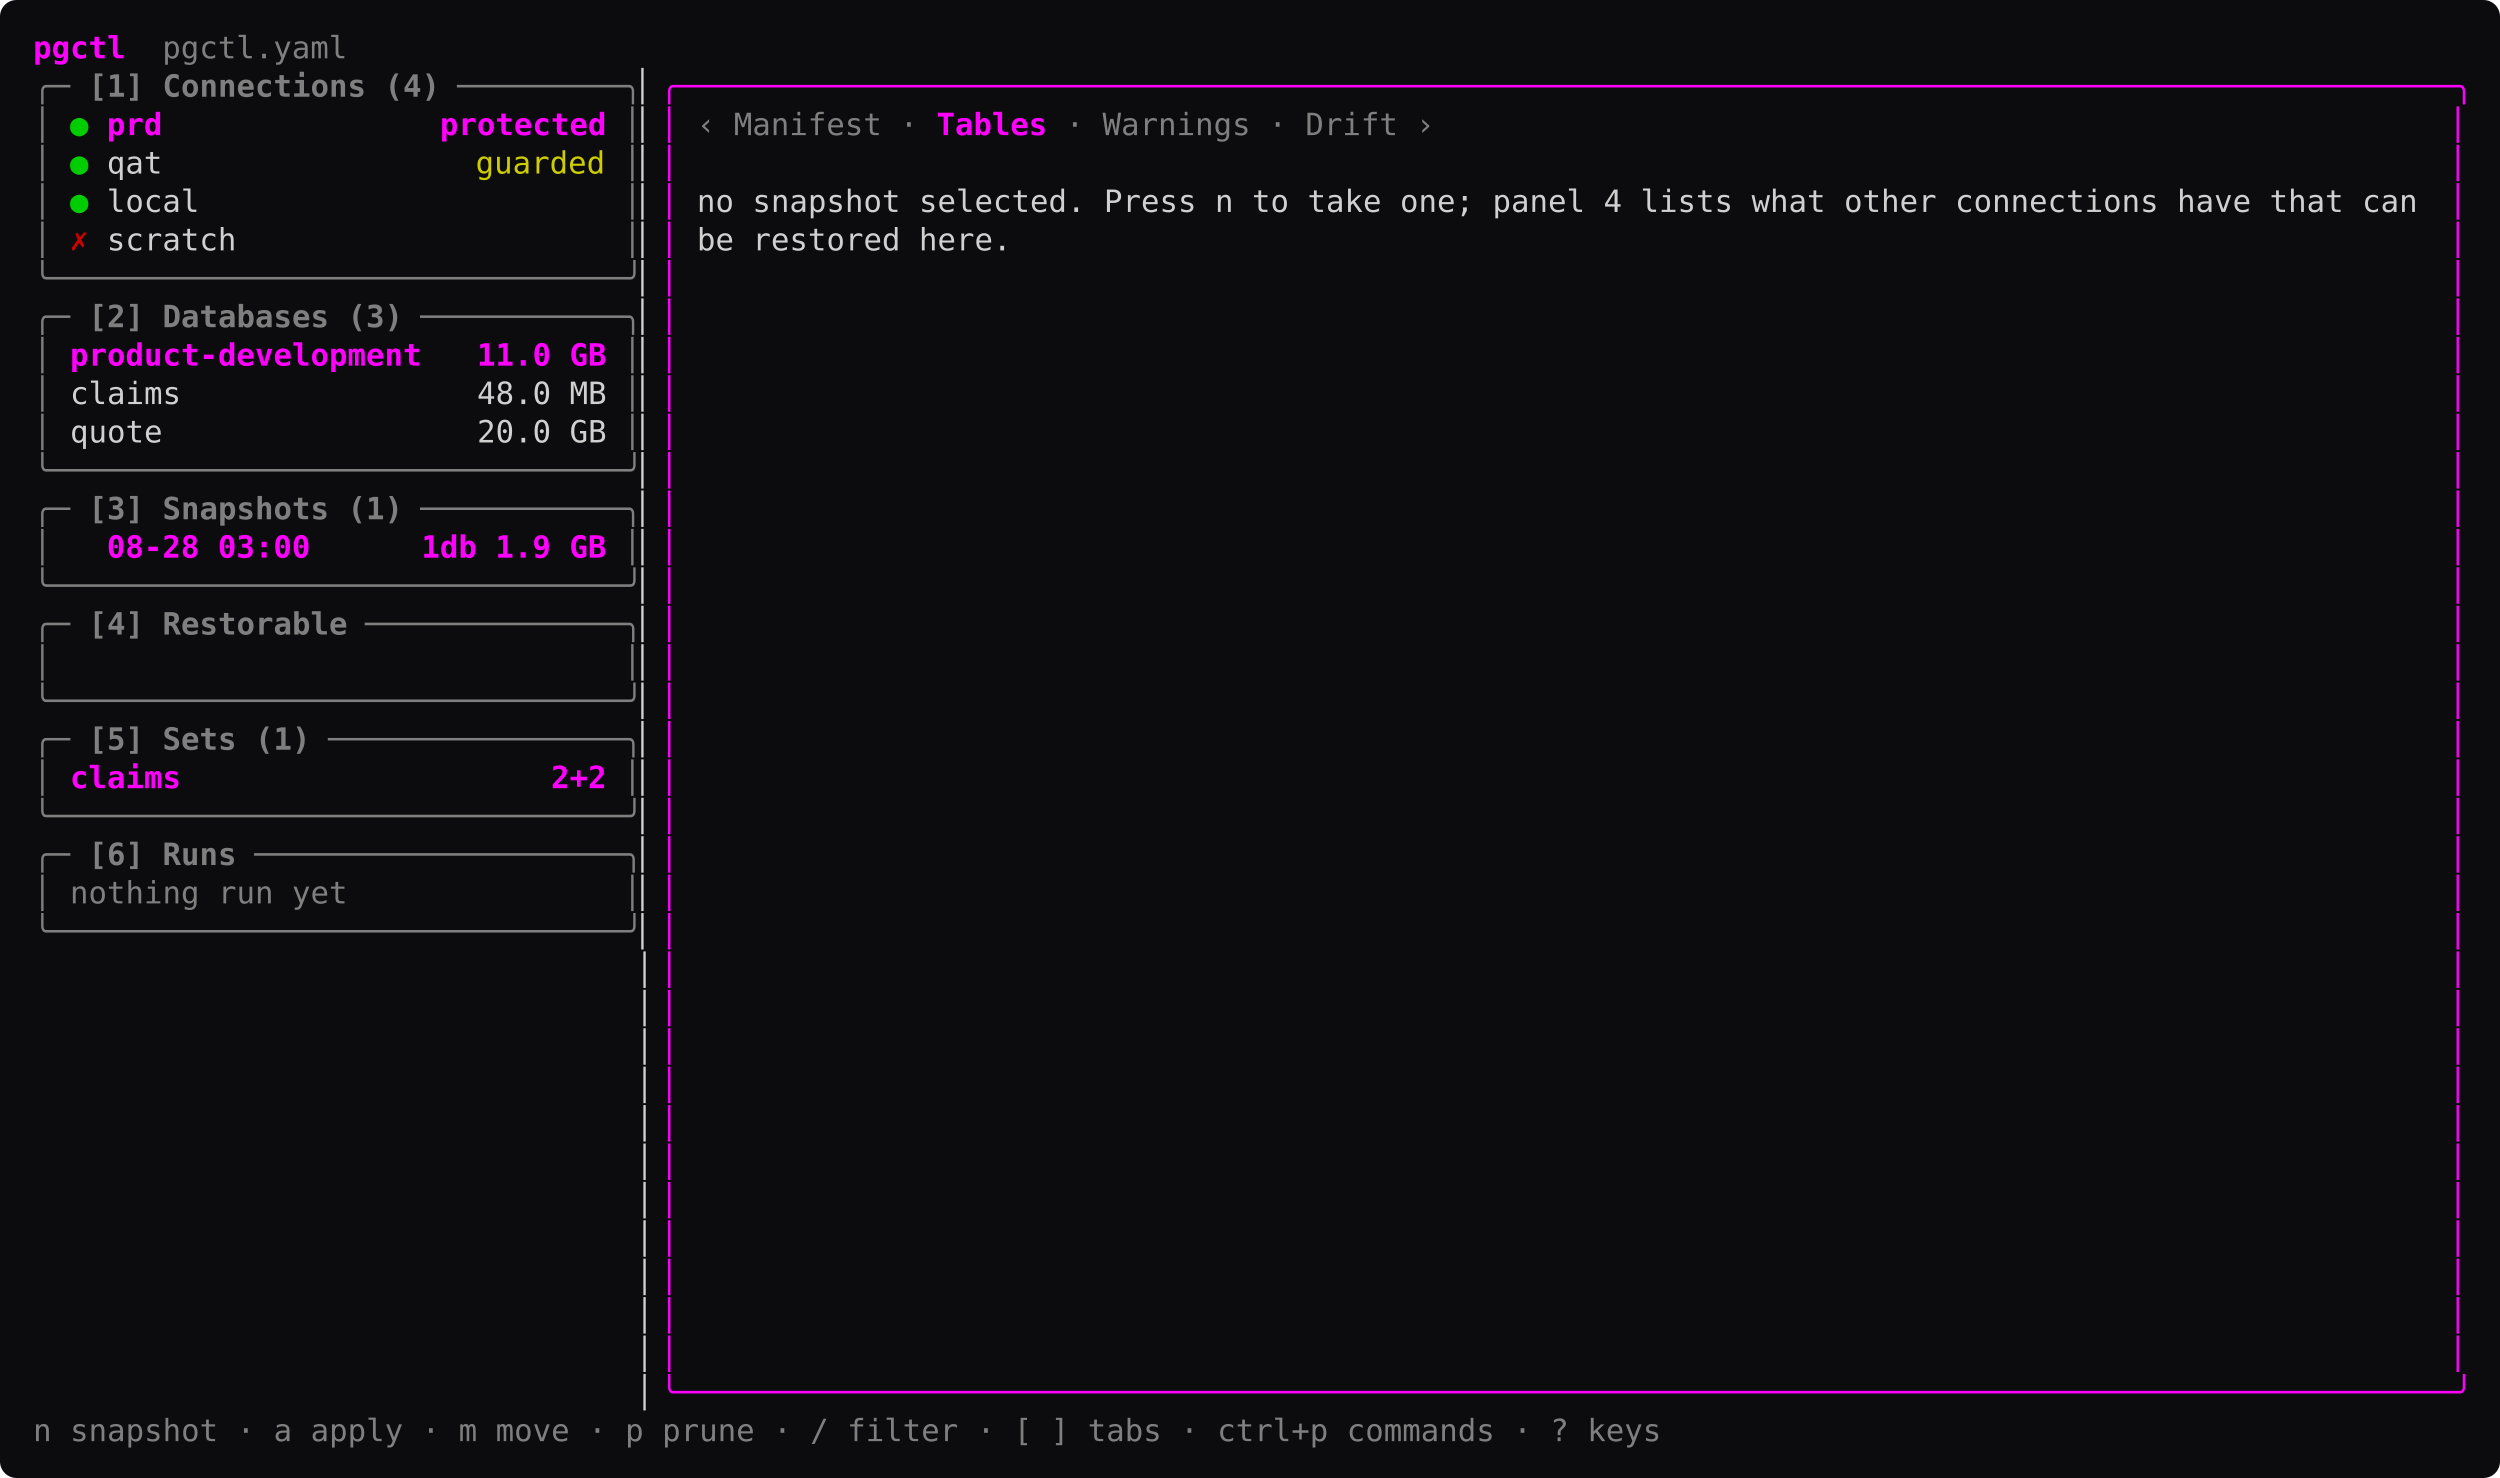
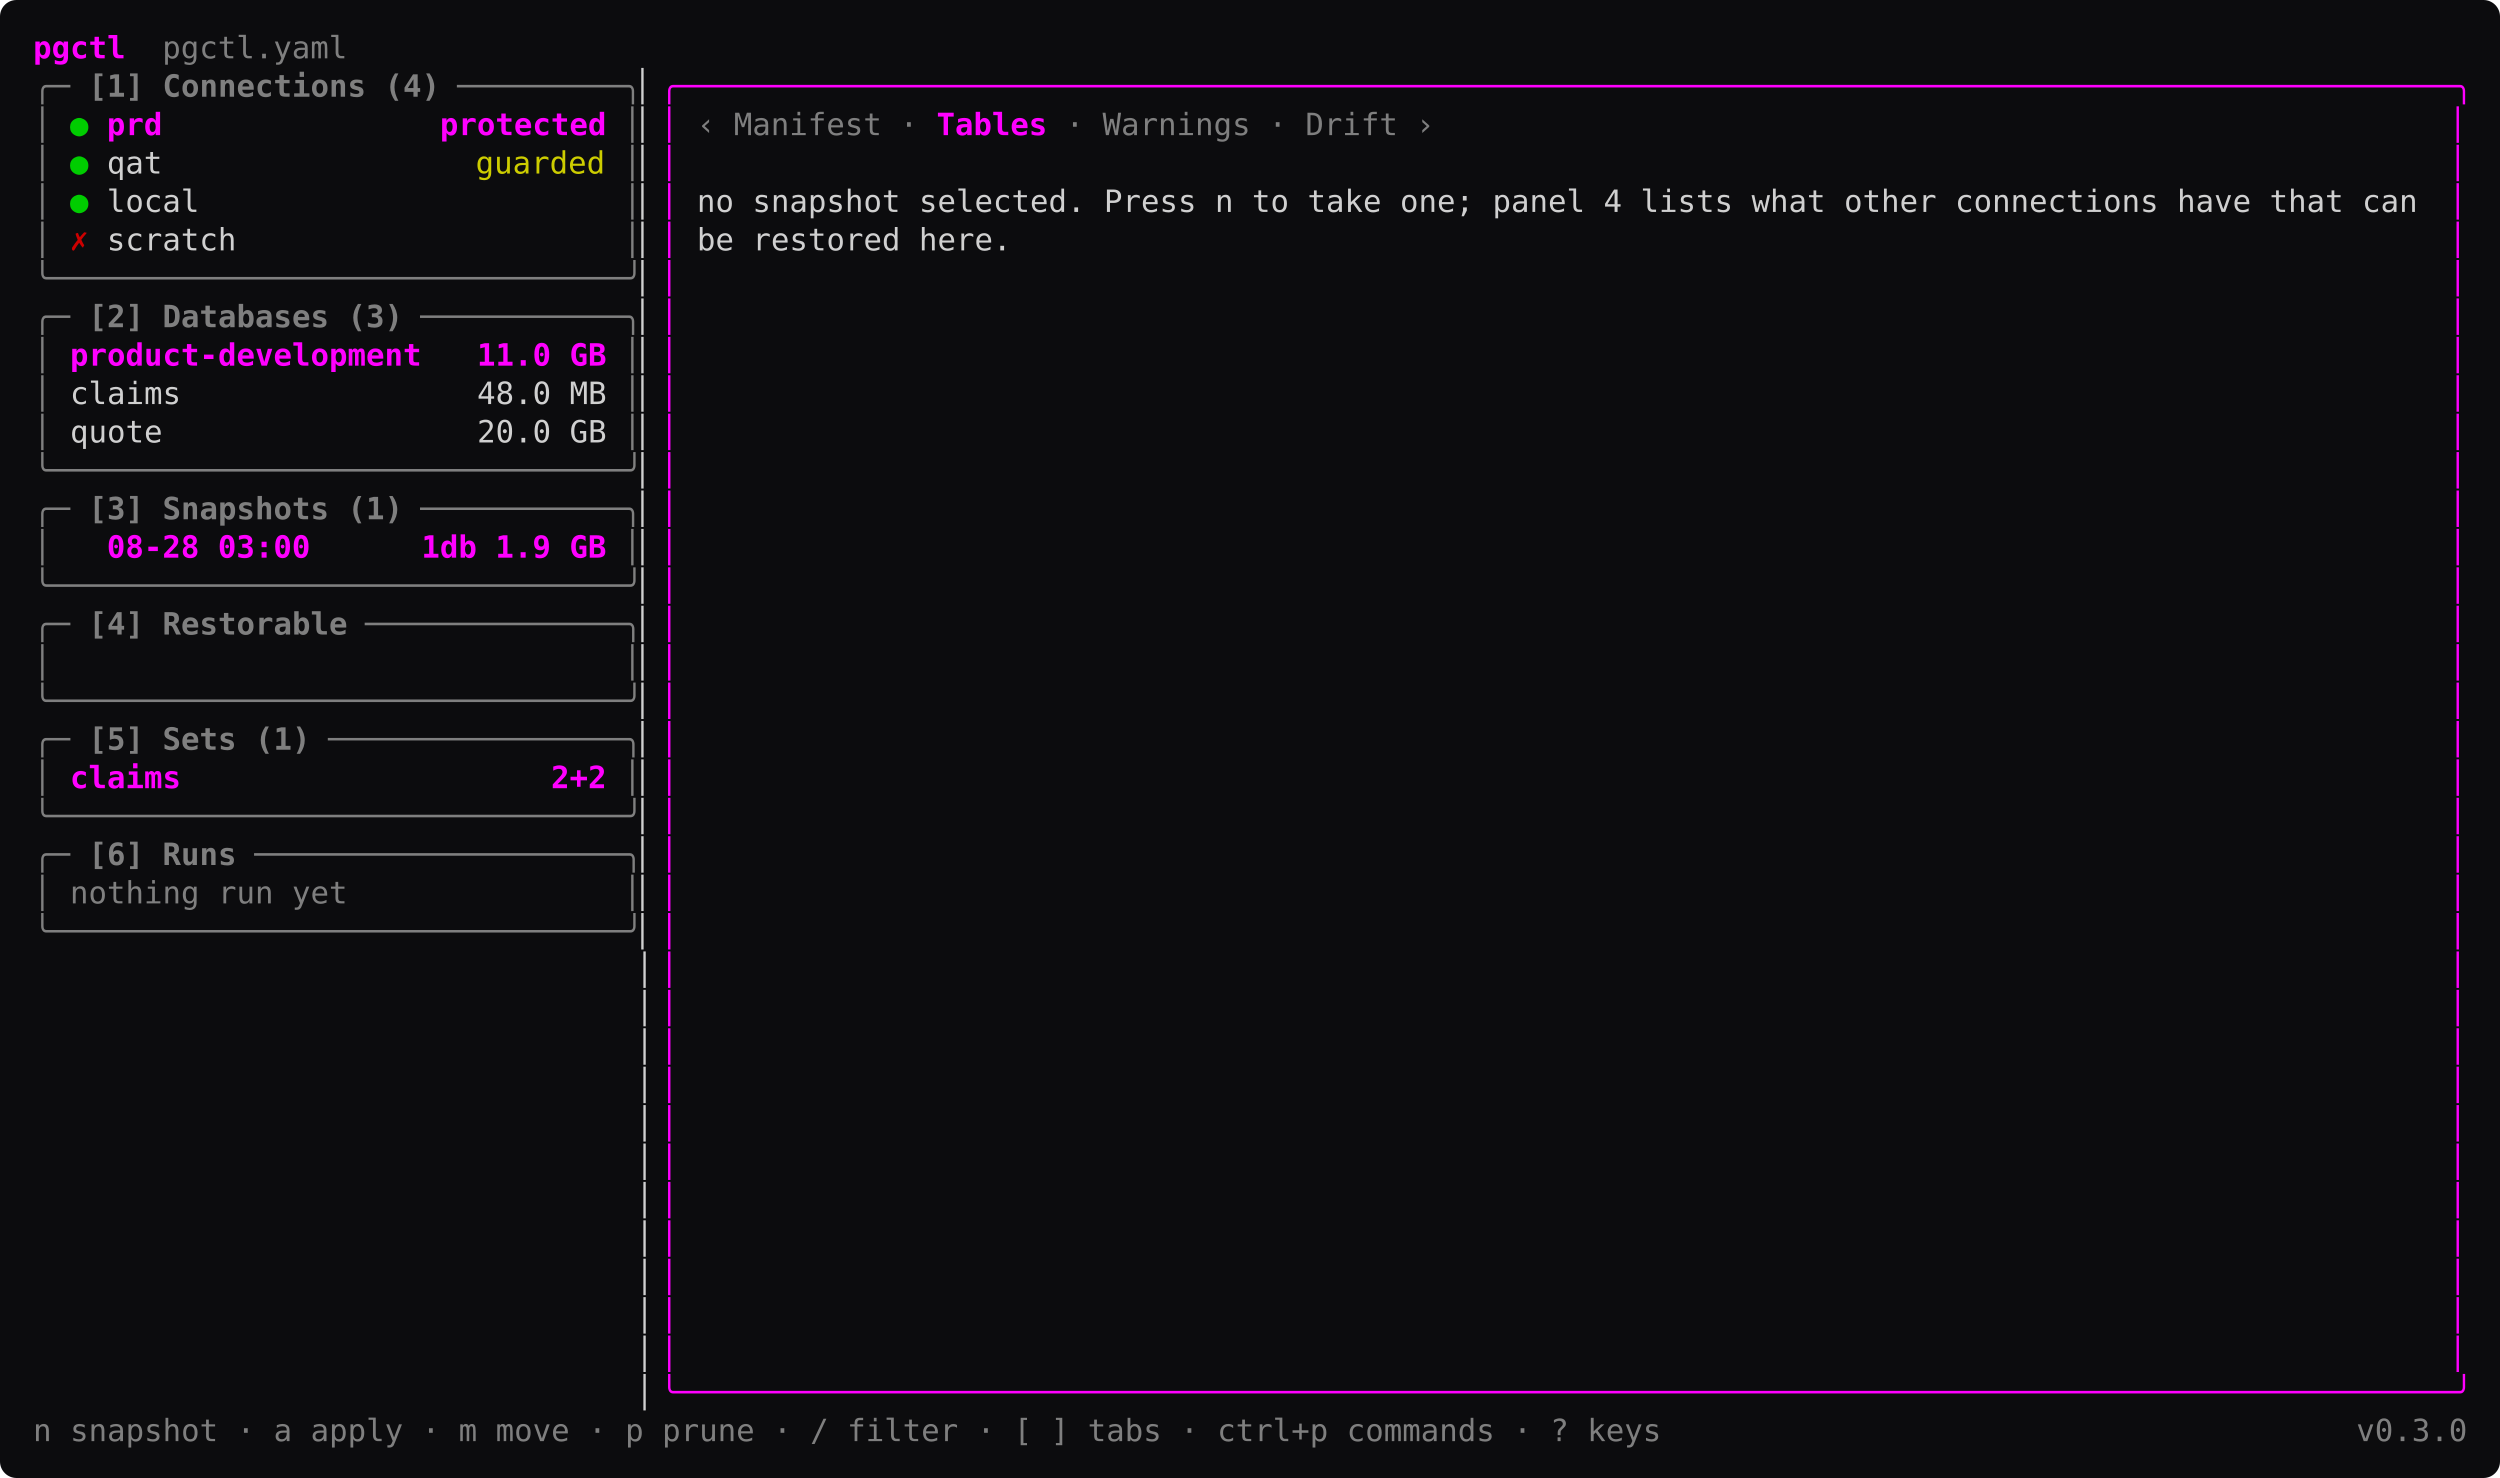
<svg xmlns="http://www.w3.org/2000/svg" width="1057.6" height="625.25" viewBox="0 0 1057.6 625.25" font-family="ui-monospace, 'SF Mono', SFMono-Regular, Menlo, Consolas, 'DejaVu Sans Mono', monospace" font-size="13" role="img">
  <rect width="1057.6" height="625.25" rx="7" fill="#0c0c0e" />
  <text x="14" y="24.68" textLength="39" lengthAdjust="spacing" fill="#ff00ff" font-weight="600" xml:space="preserve">pgctl</text>
  <text x="53" y="24.68" textLength="93.6" lengthAdjust="spacing" fill="#7f7f7f" xml:space="preserve">  pgctl.yaml</text>
  <text x="14" y="40.92" textLength="15.6" lengthAdjust="spacing" fill="#7f7f7f" xml:space="preserve">╭─</text>
  <text x="29.6" y="40.92" textLength="156" lengthAdjust="spacing" fill="#7f7f7f" font-weight="600" xml:space="preserve"> [1] Connections (4)</text>
  <text x="193.4" y="40.92" textLength="78" lengthAdjust="spacing" fill="#7f7f7f" xml:space="preserve">─────────╮</text>
  <text x="271.4" y="40.92" textLength="7.8" lengthAdjust="spacing" fill="#d0d0d0" xml:space="preserve">▏</text>
  <text x="279.2" y="40.92" textLength="764.4" lengthAdjust="spacing" fill="#ff00ff" xml:space="preserve">╭────────────────────────────────────────────────────────────────────────────────────────────────╮</text>
  <text x="14" y="57.17" textLength="7.8" lengthAdjust="spacing" fill="#7f7f7f" xml:space="preserve">│</text>
  <text x="29.6" y="57.17" textLength="7.8" lengthAdjust="spacing" fill="#00cd00" xml:space="preserve">●</text>
  <text x="45.2" y="57.17" textLength="210.6" lengthAdjust="spacing" fill="#ff00ff" font-weight="600" xml:space="preserve">prd               protected</text>
  <text x="263.6" y="57.17" textLength="7.8" lengthAdjust="spacing" fill="#7f7f7f" xml:space="preserve">│</text>
  <text x="271.4" y="57.17" textLength="7.8" lengthAdjust="spacing" fill="#d0d0d0" xml:space="preserve">▏</text>
  <text x="279.2" y="57.17" textLength="7.8" lengthAdjust="spacing" fill="#ff00ff" xml:space="preserve">│</text>
  <text x="294.8" y="57.17" textLength="7.8" lengthAdjust="spacing" fill="#7f7f7f" xml:space="preserve">‹</text>
  <text x="302.6" y="57.17" textLength="70.2" lengthAdjust="spacing" fill="#7f7f7f" xml:space="preserve"> Manifest</text>
  <text x="380.6" y="57.17" textLength="7.8" lengthAdjust="spacing" fill="#7f7f7f" xml:space="preserve">·</text>
  <text x="396.2" y="57.17" textLength="7.8" lengthAdjust="spacing" fill="#ff00ff" font-weight="600" xml:space="preserve">T</text>
  <text x="404" y="57.17" textLength="7.8" lengthAdjust="spacing" fill="#ff00ff" font-weight="600" xml:space="preserve">a</text>
  <text x="411.8" y="57.17" textLength="7.8" lengthAdjust="spacing" fill="#ff00ff" font-weight="600" xml:space="preserve">b</text>
  <text x="419.6" y="57.17" textLength="7.8" lengthAdjust="spacing" fill="#ff00ff" font-weight="600" xml:space="preserve">l</text>
  <text x="427.4" y="57.17" textLength="7.8" lengthAdjust="spacing" fill="#ff00ff" font-weight="600" xml:space="preserve">e</text>
  <text x="435.2" y="57.17" textLength="7.8" lengthAdjust="spacing" fill="#ff00ff" font-weight="600" xml:space="preserve">s</text>
  <text x="450.8" y="57.17" textLength="7.8" lengthAdjust="spacing" fill="#7f7f7f" xml:space="preserve">·</text>
  <text x="458.6" y="57.17" textLength="70.2" lengthAdjust="spacing" fill="#7f7f7f" xml:space="preserve"> Warnings</text>
  <text x="536.6" y="57.17" textLength="7.8" lengthAdjust="spacing" fill="#7f7f7f" xml:space="preserve">·</text>
  <text x="544.4" y="57.17" textLength="46.8" lengthAdjust="spacing" fill="#7f7f7f" xml:space="preserve"> Drift</text>
  <text x="599" y="57.17" textLength="7.8" lengthAdjust="spacing" fill="#7f7f7f" xml:space="preserve">›</text>
  <text x="1035.8" y="57.17" textLength="7.8" lengthAdjust="spacing" fill="#ff00ff" xml:space="preserve">│</text>
  <text x="14" y="73.42" textLength="7.8" lengthAdjust="spacing" fill="#7f7f7f" xml:space="preserve">│</text>
  <text x="29.6" y="73.42" textLength="7.8" lengthAdjust="spacing" fill="#00cd00" xml:space="preserve">●</text>
  <text x="45.2" y="73.42" textLength="23.4" lengthAdjust="spacing" fill="#d0d0d0" xml:space="preserve">qat</text>
  <text x="201.2" y="73.42" textLength="54.6" lengthAdjust="spacing" fill="#cdcd00" xml:space="preserve">guarded</text>
  <text x="263.6" y="73.42" textLength="7.8" lengthAdjust="spacing" fill="#7f7f7f" xml:space="preserve">│</text>
  <text x="271.4" y="73.42" textLength="7.8" lengthAdjust="spacing" fill="#d0d0d0" xml:space="preserve">▏</text>
  <text x="279.2" y="73.42" textLength="7.8" lengthAdjust="spacing" fill="#ff00ff" xml:space="preserve">│</text>
  <text x="1035.8" y="73.42" textLength="7.8" lengthAdjust="spacing" fill="#ff00ff" xml:space="preserve">│</text>
  <text x="14" y="89.67" textLength="7.8" lengthAdjust="spacing" fill="#7f7f7f" xml:space="preserve">│</text>
  <text x="29.6" y="89.67" textLength="7.8" lengthAdjust="spacing" fill="#00cd00" xml:space="preserve">●</text>
  <text x="45.2" y="89.67" textLength="39" lengthAdjust="spacing" fill="#d0d0d0" xml:space="preserve">local</text>
  <text x="263.6" y="89.67" textLength="7.8" lengthAdjust="spacing" fill="#7f7f7f" xml:space="preserve">│</text>
  <text x="271.4" y="89.67" textLength="7.8" lengthAdjust="spacing" fill="#d0d0d0" xml:space="preserve">▏</text>
  <text x="279.2" y="89.67" textLength="7.8" lengthAdjust="spacing" fill="#ff00ff" xml:space="preserve">│</text>
  <text x="287" y="89.67" textLength="733.2" lengthAdjust="spacing" fill="#d0d0d0" xml:space="preserve"> no snapshot selected. Press n to take one; panel 4 lists what other connections have that can</text>
  <text x="1035.8" y="89.67" textLength="7.8" lengthAdjust="spacing" fill="#ff00ff" xml:space="preserve">│</text>
  <text x="14" y="105.92" textLength="7.8" lengthAdjust="spacing" fill="#7f7f7f" xml:space="preserve">│</text>
  <text x="29.6" y="105.92" textLength="7.8" lengthAdjust="spacing" fill="#cd0000" font-weight="600" xml:space="preserve">✗</text>
  <text x="45.2" y="105.92" textLength="54.6" lengthAdjust="spacing" fill="#d0d0d0" xml:space="preserve">scratch</text>
  <text x="263.6" y="105.92" textLength="7.8" lengthAdjust="spacing" fill="#7f7f7f" xml:space="preserve">│</text>
  <text x="271.4" y="105.92" textLength="7.8" lengthAdjust="spacing" fill="#d0d0d0" xml:space="preserve">▏</text>
  <text x="279.2" y="105.92" textLength="7.8" lengthAdjust="spacing" fill="#ff00ff" xml:space="preserve">│</text>
  <text x="287" y="105.92" textLength="140.4" lengthAdjust="spacing" fill="#d0d0d0" xml:space="preserve"> be restored here.</text>
  <text x="1035.8" y="105.92" textLength="7.8" lengthAdjust="spacing" fill="#ff00ff" xml:space="preserve">│</text>
  <text x="14" y="122.17" textLength="257.4" lengthAdjust="spacing" fill="#7f7f7f" xml:space="preserve">╰───────────────────────────────╯</text>
  <text x="271.4" y="122.17" textLength="7.8" lengthAdjust="spacing" fill="#d0d0d0" xml:space="preserve">▏</text>
  <text x="279.2" y="122.17" textLength="7.8" lengthAdjust="spacing" fill="#ff00ff" xml:space="preserve">│</text>
  <text x="1035.8" y="122.17" textLength="7.8" lengthAdjust="spacing" fill="#ff00ff" xml:space="preserve">│</text>
  <text x="14" y="138.43" textLength="15.6" lengthAdjust="spacing" fill="#7f7f7f" xml:space="preserve">╭─</text>
  <text x="29.6" y="138.43" textLength="140.4" lengthAdjust="spacing" fill="#7f7f7f" font-weight="600" xml:space="preserve"> [2] Databases (3)</text>
  <text x="177.8" y="138.43" textLength="93.6" lengthAdjust="spacing" fill="#7f7f7f" xml:space="preserve">───────────╮</text>
  <text x="271.4" y="138.43" textLength="7.8" lengthAdjust="spacing" fill="#d0d0d0" xml:space="preserve">▏</text>
  <text x="279.2" y="138.43" textLength="7.8" lengthAdjust="spacing" fill="#ff00ff" xml:space="preserve">│</text>
  <text x="1035.8" y="138.43" textLength="7.8" lengthAdjust="spacing" fill="#ff00ff" xml:space="preserve">│</text>
  <text x="14" y="154.68" textLength="7.8" lengthAdjust="spacing" fill="#7f7f7f" xml:space="preserve">│</text>
  <text x="29.6" y="154.68" textLength="226.2" lengthAdjust="spacing" fill="#ff00ff" font-weight="600" xml:space="preserve">product-development   11.0 GB</text>
  <text x="263.6" y="154.68" textLength="7.8" lengthAdjust="spacing" fill="#7f7f7f" xml:space="preserve">│</text>
  <text x="271.4" y="154.68" textLength="7.8" lengthAdjust="spacing" fill="#d0d0d0" xml:space="preserve">▏</text>
  <text x="279.2" y="154.68" textLength="7.8" lengthAdjust="spacing" fill="#ff00ff" xml:space="preserve">│</text>
  <text x="1035.8" y="154.68" textLength="7.8" lengthAdjust="spacing" fill="#ff00ff" xml:space="preserve">│</text>
  <text x="14" y="170.93" textLength="7.8" lengthAdjust="spacing" fill="#7f7f7f" xml:space="preserve">│</text>
  <text x="21.8" y="170.93" textLength="234" lengthAdjust="spacing" fill="#d0d0d0" xml:space="preserve"> claims                48.0 MB</text>
  <text x="263.6" y="170.93" textLength="7.8" lengthAdjust="spacing" fill="#7f7f7f" xml:space="preserve">│</text>
  <text x="271.4" y="170.93" textLength="7.8" lengthAdjust="spacing" fill="#d0d0d0" xml:space="preserve">▏</text>
  <text x="279.2" y="170.93" textLength="7.8" lengthAdjust="spacing" fill="#ff00ff" xml:space="preserve">│</text>
  <text x="1035.8" y="170.93" textLength="7.8" lengthAdjust="spacing" fill="#ff00ff" xml:space="preserve">│</text>
  <text x="14" y="187.18" textLength="7.8" lengthAdjust="spacing" fill="#7f7f7f" xml:space="preserve">│</text>
  <text x="21.8" y="187.18" textLength="234" lengthAdjust="spacing" fill="#d0d0d0" xml:space="preserve"> quote                 20.0 GB</text>
  <text x="263.6" y="187.18" textLength="7.8" lengthAdjust="spacing" fill="#7f7f7f" xml:space="preserve">│</text>
  <text x="271.4" y="187.18" textLength="7.8" lengthAdjust="spacing" fill="#d0d0d0" xml:space="preserve">▏</text>
  <text x="279.2" y="187.18" textLength="7.8" lengthAdjust="spacing" fill="#ff00ff" xml:space="preserve">│</text>
  <text x="1035.8" y="187.18" textLength="7.8" lengthAdjust="spacing" fill="#ff00ff" xml:space="preserve">│</text>
  <text x="14" y="203.43" textLength="257.4" lengthAdjust="spacing" fill="#7f7f7f" xml:space="preserve">╰───────────────────────────────╯</text>
  <text x="271.4" y="203.43" textLength="7.8" lengthAdjust="spacing" fill="#d0d0d0" xml:space="preserve">▏</text>
  <text x="279.2" y="203.43" textLength="7.8" lengthAdjust="spacing" fill="#ff00ff" xml:space="preserve">│</text>
  <text x="1035.8" y="203.43" textLength="7.8" lengthAdjust="spacing" fill="#ff00ff" xml:space="preserve">│</text>
  <text x="14" y="219.68" textLength="15.6" lengthAdjust="spacing" fill="#7f7f7f" xml:space="preserve">╭─</text>
  <text x="29.6" y="219.68" textLength="140.4" lengthAdjust="spacing" fill="#7f7f7f" font-weight="600" xml:space="preserve"> [3] Snapshots (1)</text>
  <text x="177.8" y="219.68" textLength="93.6" lengthAdjust="spacing" fill="#7f7f7f" xml:space="preserve">───────────╮</text>
  <text x="271.4" y="219.68" textLength="7.8" lengthAdjust="spacing" fill="#d0d0d0" xml:space="preserve">▏</text>
  <text x="279.2" y="219.68" textLength="7.8" lengthAdjust="spacing" fill="#ff00ff" xml:space="preserve">│</text>
  <text x="1035.8" y="219.68" textLength="7.8" lengthAdjust="spacing" fill="#ff00ff" xml:space="preserve">│</text>
  <text x="14" y="235.93" textLength="7.8" lengthAdjust="spacing" fill="#7f7f7f" xml:space="preserve">│</text>
  <text x="45.2" y="235.93" textLength="210.6" lengthAdjust="spacing" fill="#ff00ff" font-weight="600" xml:space="preserve">08-28 03:00      1db 1.9 GB</text>
  <text x="263.6" y="235.93" textLength="7.8" lengthAdjust="spacing" fill="#7f7f7f" xml:space="preserve">│</text>
  <text x="271.4" y="235.93" textLength="7.8" lengthAdjust="spacing" fill="#d0d0d0" xml:space="preserve">▏</text>
  <text x="279.2" y="235.93" textLength="7.8" lengthAdjust="spacing" fill="#ff00ff" xml:space="preserve">│</text>
  <text x="1035.8" y="235.93" textLength="7.8" lengthAdjust="spacing" fill="#ff00ff" xml:space="preserve">│</text>
  <text x="14" y="252.18" textLength="257.4" lengthAdjust="spacing" fill="#7f7f7f" xml:space="preserve">╰───────────────────────────────╯</text>
  <text x="271.4" y="252.18" textLength="7.8" lengthAdjust="spacing" fill="#d0d0d0" xml:space="preserve">▏</text>
  <text x="279.2" y="252.18" textLength="7.8" lengthAdjust="spacing" fill="#ff00ff" xml:space="preserve">│</text>
  <text x="1035.8" y="252.18" textLength="7.8" lengthAdjust="spacing" fill="#ff00ff" xml:space="preserve">│</text>
  <text x="14" y="268.43" textLength="15.6" lengthAdjust="spacing" fill="#7f7f7f" xml:space="preserve">╭─</text>
  <text x="29.6" y="268.43" textLength="117" lengthAdjust="spacing" fill="#7f7f7f" font-weight="600" xml:space="preserve"> [4] Restorable</text>
  <text x="154.4" y="268.43" textLength="117" lengthAdjust="spacing" fill="#7f7f7f" xml:space="preserve">──────────────╮</text>
  <text x="271.4" y="268.43" textLength="7.8" lengthAdjust="spacing" fill="#d0d0d0" xml:space="preserve">▏</text>
  <text x="279.2" y="268.43" textLength="7.8" lengthAdjust="spacing" fill="#ff00ff" xml:space="preserve">│</text>
  <text x="1035.8" y="268.43" textLength="7.8" lengthAdjust="spacing" fill="#ff00ff" xml:space="preserve">│</text>
  <text x="14" y="284.68" textLength="7.8" lengthAdjust="spacing" fill="#7f7f7f" xml:space="preserve">│</text>
  <text x="263.6" y="284.68" textLength="7.8" lengthAdjust="spacing" fill="#7f7f7f" xml:space="preserve">│</text>
  <text x="271.4" y="284.68" textLength="7.8" lengthAdjust="spacing" fill="#d0d0d0" xml:space="preserve">▏</text>
  <text x="279.2" y="284.68" textLength="7.8" lengthAdjust="spacing" fill="#ff00ff" xml:space="preserve">│</text>
  <text x="1035.8" y="284.68" textLength="7.8" lengthAdjust="spacing" fill="#ff00ff" xml:space="preserve">│</text>
  <text x="14" y="300.93" textLength="257.4" lengthAdjust="spacing" fill="#7f7f7f" xml:space="preserve">╰───────────────────────────────╯</text>
  <text x="271.4" y="300.93" textLength="7.8" lengthAdjust="spacing" fill="#d0d0d0" xml:space="preserve">▏</text>
  <text x="279.2" y="300.93" textLength="7.8" lengthAdjust="spacing" fill="#ff00ff" xml:space="preserve">│</text>
  <text x="1035.8" y="300.93" textLength="7.8" lengthAdjust="spacing" fill="#ff00ff" xml:space="preserve">│</text>
  <text x="14" y="317.18" textLength="15.6" lengthAdjust="spacing" fill="#7f7f7f" xml:space="preserve">╭─</text>
  <text x="29.6" y="317.18" textLength="101.4" lengthAdjust="spacing" fill="#7f7f7f" font-weight="600" xml:space="preserve"> [5] Sets (1)</text>
  <text x="138.8" y="317.18" textLength="132.6" lengthAdjust="spacing" fill="#7f7f7f" xml:space="preserve">────────────────╮</text>
  <text x="271.4" y="317.18" textLength="7.8" lengthAdjust="spacing" fill="#d0d0d0" xml:space="preserve">▏</text>
  <text x="279.2" y="317.18" textLength="7.8" lengthAdjust="spacing" fill="#ff00ff" xml:space="preserve">│</text>
  <text x="1035.8" y="317.18" textLength="7.8" lengthAdjust="spacing" fill="#ff00ff" xml:space="preserve">│</text>
  <text x="14" y="333.43" textLength="7.8" lengthAdjust="spacing" fill="#7f7f7f" xml:space="preserve">│</text>
  <text x="29.6" y="333.43" textLength="226.2" lengthAdjust="spacing" fill="#ff00ff" font-weight="600" xml:space="preserve">claims                    2+2</text>
  <text x="263.6" y="333.43" textLength="7.8" lengthAdjust="spacing" fill="#7f7f7f" xml:space="preserve">│</text>
  <text x="271.4" y="333.43" textLength="7.8" lengthAdjust="spacing" fill="#d0d0d0" xml:space="preserve">▏</text>
  <text x="279.2" y="333.43" textLength="7.8" lengthAdjust="spacing" fill="#ff00ff" xml:space="preserve">│</text>
  <text x="1035.8" y="333.43" textLength="7.8" lengthAdjust="spacing" fill="#ff00ff" xml:space="preserve">│</text>
  <text x="14" y="349.68" textLength="257.4" lengthAdjust="spacing" fill="#7f7f7f" xml:space="preserve">╰───────────────────────────────╯</text>
  <text x="271.4" y="349.68" textLength="7.8" lengthAdjust="spacing" fill="#d0d0d0" xml:space="preserve">▏</text>
  <text x="279.2" y="349.68" textLength="7.8" lengthAdjust="spacing" fill="#ff00ff" xml:space="preserve">│</text>
  <text x="1035.8" y="349.68" textLength="7.8" lengthAdjust="spacing" fill="#ff00ff" xml:space="preserve">│</text>
  <text x="14" y="365.93" textLength="15.6" lengthAdjust="spacing" fill="#7f7f7f" xml:space="preserve">╭─</text>
  <text x="29.6" y="365.93" textLength="70.2" lengthAdjust="spacing" fill="#7f7f7f" font-weight="600" xml:space="preserve"> [6] Runs</text>
  <text x="107.6" y="365.93" textLength="163.8" lengthAdjust="spacing" fill="#7f7f7f" xml:space="preserve">────────────────────╮</text>
  <text x="271.4" y="365.93" textLength="7.8" lengthAdjust="spacing" fill="#d0d0d0" xml:space="preserve">▏</text>
  <text x="279.2" y="365.93" textLength="7.8" lengthAdjust="spacing" fill="#ff00ff" xml:space="preserve">│</text>
  <text x="1035.8" y="365.93" textLength="7.8" lengthAdjust="spacing" fill="#ff00ff" xml:space="preserve">│</text>
  <text x="14" y="382.18" textLength="7.8" lengthAdjust="spacing" fill="#7f7f7f" xml:space="preserve">│</text>
  <text x="29.6" y="382.18" textLength="117" lengthAdjust="spacing" fill="#7f7f7f" xml:space="preserve">nothing run yet</text>
  <text x="263.6" y="382.18" textLength="7.8" lengthAdjust="spacing" fill="#7f7f7f" xml:space="preserve">│</text>
  <text x="271.4" y="382.18" textLength="7.8" lengthAdjust="spacing" fill="#d0d0d0" xml:space="preserve">▏</text>
  <text x="279.2" y="382.18" textLength="7.8" lengthAdjust="spacing" fill="#ff00ff" xml:space="preserve">│</text>
  <text x="1035.8" y="382.18" textLength="7.8" lengthAdjust="spacing" fill="#ff00ff" xml:space="preserve">│</text>
  <text x="14" y="398.43" textLength="257.4" lengthAdjust="spacing" fill="#7f7f7f" xml:space="preserve">╰───────────────────────────────╯</text>
  <text x="271.4" y="398.43" textLength="7.8" lengthAdjust="spacing" fill="#d0d0d0" xml:space="preserve">▏</text>
  <text x="279.2" y="398.43" textLength="7.8" lengthAdjust="spacing" fill="#ff00ff" xml:space="preserve">│</text>
  <text x="1035.8" y="398.43" textLength="7.8" lengthAdjust="spacing" fill="#ff00ff" xml:space="preserve">│</text>
  <text x="14" y="414.68" textLength="265.2" lengthAdjust="spacing" fill="#d0d0d0" xml:space="preserve">                                 ▏</text>
  <text x="279.2" y="414.68" textLength="7.8" lengthAdjust="spacing" fill="#ff00ff" xml:space="preserve">│</text>
  <text x="1035.8" y="414.68" textLength="7.8" lengthAdjust="spacing" fill="#ff00ff" xml:space="preserve">│</text>
  <text x="14" y="430.93" textLength="265.2" lengthAdjust="spacing" fill="#d0d0d0" xml:space="preserve">                                 ▏</text>
  <text x="279.2" y="430.93" textLength="7.8" lengthAdjust="spacing" fill="#ff00ff" xml:space="preserve">│</text>
  <text x="1035.8" y="430.93" textLength="7.8" lengthAdjust="spacing" fill="#ff00ff" xml:space="preserve">│</text>
  <text x="14" y="447.18" textLength="265.2" lengthAdjust="spacing" fill="#d0d0d0" xml:space="preserve">                                 ▏</text>
  <text x="279.2" y="447.18" textLength="7.8" lengthAdjust="spacing" fill="#ff00ff" xml:space="preserve">│</text>
  <text x="1035.8" y="447.18" textLength="7.8" lengthAdjust="spacing" fill="#ff00ff" xml:space="preserve">│</text>
  <text x="14" y="463.43" textLength="265.2" lengthAdjust="spacing" fill="#d0d0d0" xml:space="preserve">                                 ▏</text>
  <text x="279.2" y="463.43" textLength="7.8" lengthAdjust="spacing" fill="#ff00ff" xml:space="preserve">│</text>
  <text x="1035.8" y="463.43" textLength="7.8" lengthAdjust="spacing" fill="#ff00ff" xml:space="preserve">│</text>
  <text x="14" y="479.68" textLength="265.2" lengthAdjust="spacing" fill="#d0d0d0" xml:space="preserve">                                 ▏</text>
  <text x="279.2" y="479.68" textLength="7.8" lengthAdjust="spacing" fill="#ff00ff" xml:space="preserve">│</text>
  <text x="1035.8" y="479.68" textLength="7.8" lengthAdjust="spacing" fill="#ff00ff" xml:space="preserve">│</text>
  <text x="14" y="495.93" textLength="265.2" lengthAdjust="spacing" fill="#d0d0d0" xml:space="preserve">                                 ▏</text>
  <text x="279.2" y="495.93" textLength="7.8" lengthAdjust="spacing" fill="#ff00ff" xml:space="preserve">│</text>
  <text x="1035.8" y="495.93" textLength="7.8" lengthAdjust="spacing" fill="#ff00ff" xml:space="preserve">│</text>
  <text x="14" y="512.17" textLength="265.2" lengthAdjust="spacing" fill="#d0d0d0" xml:space="preserve">                                 ▏</text>
  <text x="279.2" y="512.17" textLength="7.8" lengthAdjust="spacing" fill="#ff00ff" xml:space="preserve">│</text>
  <text x="1035.8" y="512.17" textLength="7.8" lengthAdjust="spacing" fill="#ff00ff" xml:space="preserve">│</text>
  <text x="14" y="528.42" textLength="265.2" lengthAdjust="spacing" fill="#d0d0d0" xml:space="preserve">                                 ▏</text>
  <text x="279.2" y="528.42" textLength="7.8" lengthAdjust="spacing" fill="#ff00ff" xml:space="preserve">│</text>
  <text x="1035.8" y="528.42" textLength="7.8" lengthAdjust="spacing" fill="#ff00ff" xml:space="preserve">│</text>
  <text x="14" y="544.67" textLength="265.2" lengthAdjust="spacing" fill="#d0d0d0" xml:space="preserve">                                 ▏</text>
  <text x="279.2" y="544.67" textLength="7.8" lengthAdjust="spacing" fill="#ff00ff" xml:space="preserve">│</text>
  <text x="1035.8" y="544.67" textLength="7.8" lengthAdjust="spacing" fill="#ff00ff" xml:space="preserve">│</text>
  <text x="14" y="560.92" textLength="265.2" lengthAdjust="spacing" fill="#d0d0d0" xml:space="preserve">                                 ▏</text>
  <text x="279.2" y="560.92" textLength="7.8" lengthAdjust="spacing" fill="#ff00ff" xml:space="preserve">│</text>
  <text x="1035.8" y="560.92" textLength="7.8" lengthAdjust="spacing" fill="#ff00ff" xml:space="preserve">│</text>
  <text x="14" y="577.17" textLength="265.2" lengthAdjust="spacing" fill="#d0d0d0" xml:space="preserve">                                 ▏</text>
  <text x="279.2" y="577.17" textLength="7.8" lengthAdjust="spacing" fill="#ff00ff" xml:space="preserve">│</text>
  <text x="1035.8" y="577.17" textLength="7.8" lengthAdjust="spacing" fill="#ff00ff" xml:space="preserve">│</text>
  <text x="14" y="593.42" textLength="265.2" lengthAdjust="spacing" fill="#d0d0d0" xml:space="preserve">                                 ▏</text>
  <text x="279.2" y="593.42" textLength="764.4" lengthAdjust="spacing" fill="#ff00ff" xml:space="preserve">╰────────────────────────────────────────────────────────────────────────────────────────────────╯</text>
  <text x="14" y="609.67" textLength="686.4" lengthAdjust="spacing" fill="#7f7f7f" xml:space="preserve">n snapshot · a apply · m move · p prune · / filter · [ ] tabs · ctrl+p commands · ? keys</text>
+   <text x="996.8" y="609.67" textLength="46.8" lengthAdjust="spacing" fill="#7f7f7f" xml:space="preserve">v0.3.0</text>
</svg>
